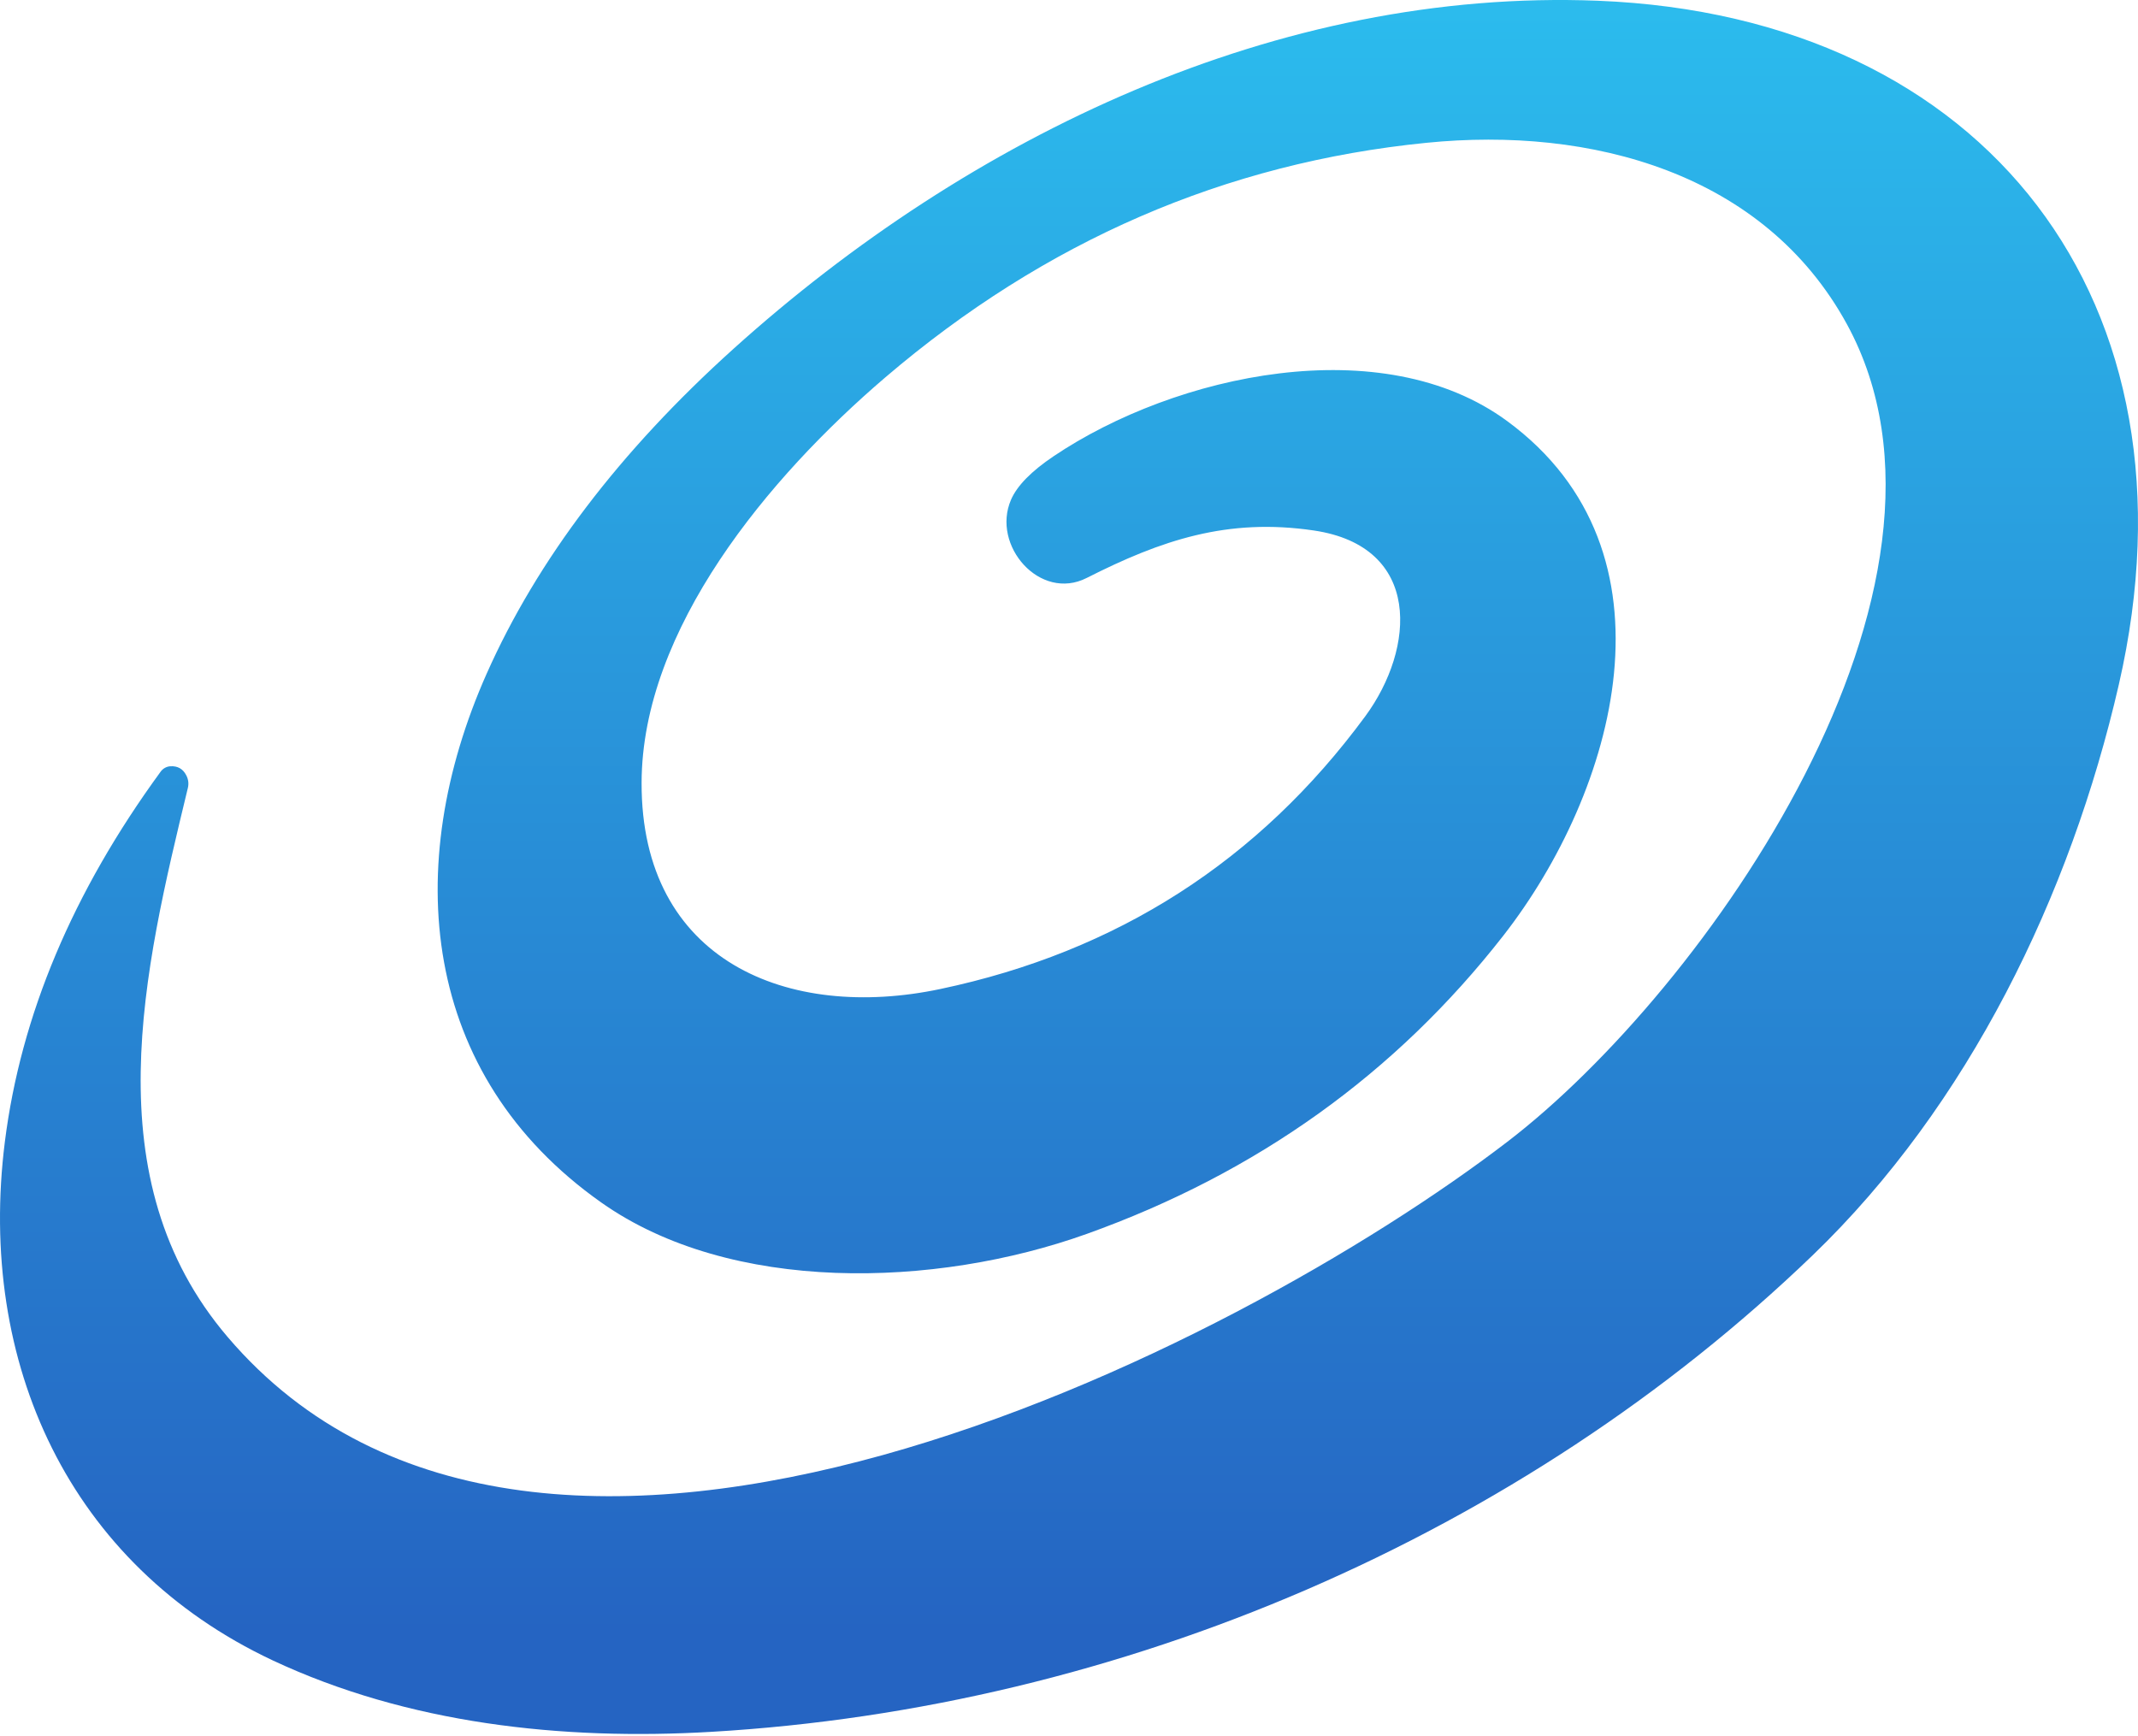
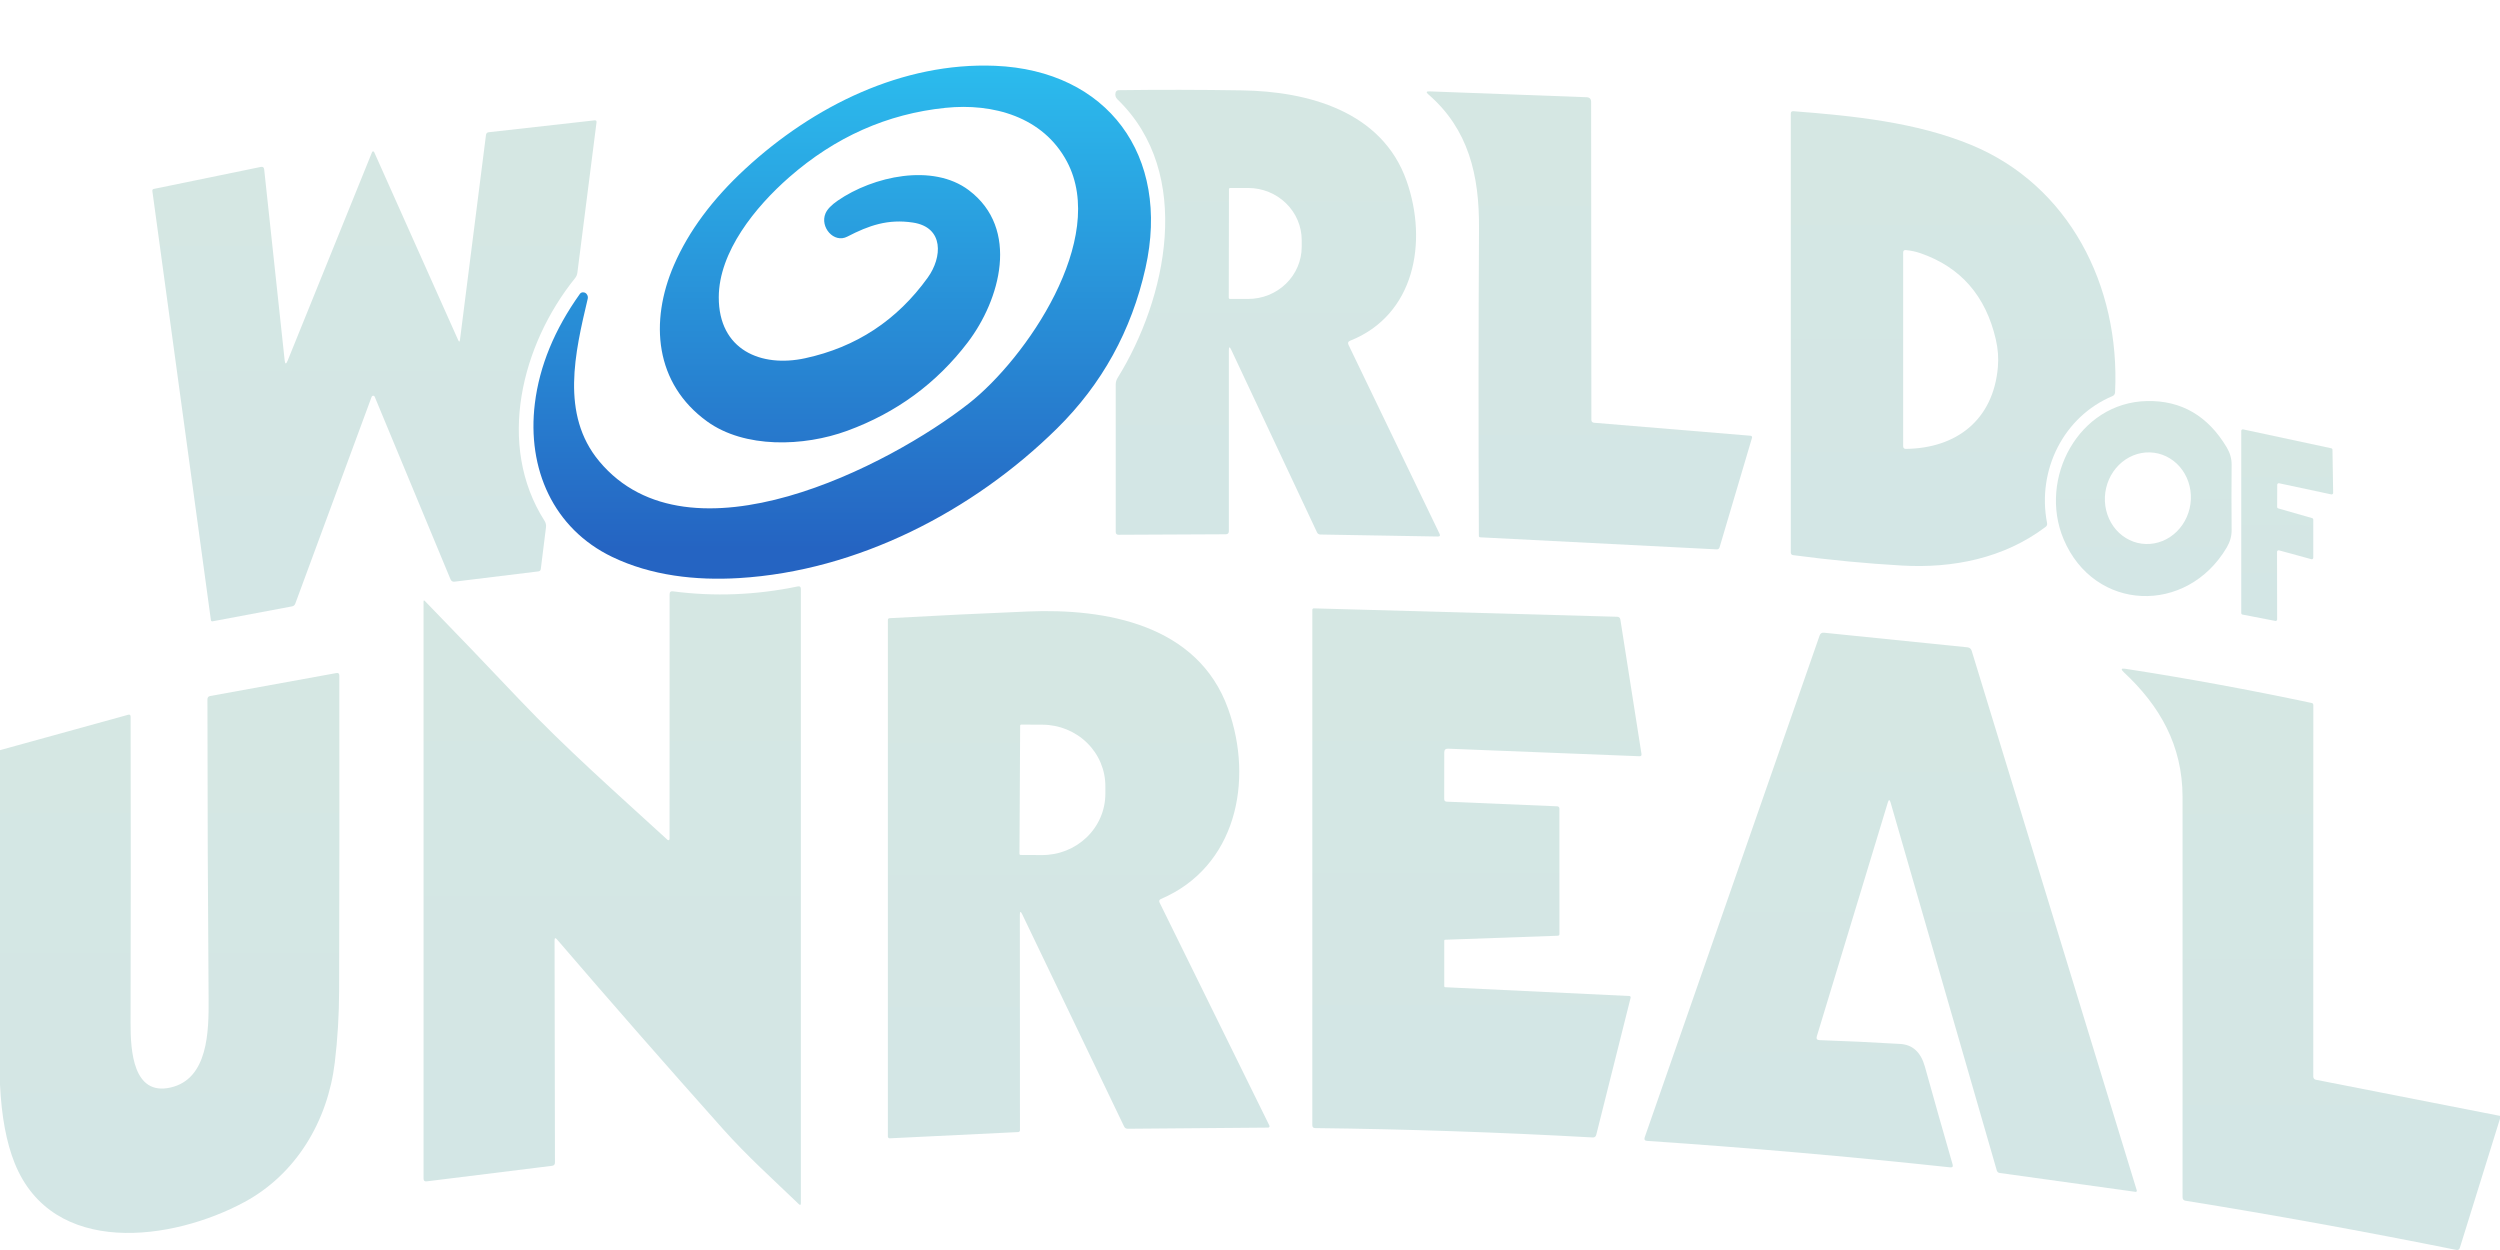
- <svg xmlns="http://www.w3.org/2000/svg" width="271" height="220" viewBox="0 0 271 220" fill="none">
-   <path d="M81.325 99.224C81.259 121.832 99.899 129.441 119.193 125.364C141.605 120.64 159.554 109.122 173.042 90.809C179.408 82.176 180.28 69.269 166.524 67.242C155.579 65.629 147.208 68.463 137.746 73.259C131.838 76.268 125.625 69.16 128.153 63.34C128.924 61.566 130.726 59.728 133.56 57.824C149.017 47.425 175.222 41.713 191.072 53.398C213.549 69.945 204.785 100.358 190.548 118.606C176.901 136.09 159.3 148.691 137.746 156.409C118.496 163.298 92.618 164.017 76.201 152.419C53.266 136.221 50.868 109.754 61.682 85.402C68.106 70.955 78.534 57.228 92.966 44.22C122.943 17.208 162.033 -1.497 202.539 0.094C251.832 2.056 279.672 38.443 268.575 86.754C262.427 113.555 249.484 140.133 229.747 159.13C192.903 194.6 142.15 216.493 90.176 219.523C71.209 220.635 51.675 218.499 34.539 210.454C8.77 198.332 -2.915 172.76 0.617 144.723C2.637 128.707 9.221 113.068 20.368 97.807C20.512 97.61 20.696 97.447 20.907 97.331C21.118 97.214 21.351 97.146 21.589 97.131C22.52 97.073 23.195 97.458 23.617 98.287C23.878 98.796 23.944 99.326 23.813 99.878C18.254 122.9 11.757 149.432 28.849 169.468C68.461 215.958 156.567 171.173 191.072 144.723C216.143 125.517 252.224 74.306 234.107 41.102C223.621 21.895 201.645 16.009 180.803 18.102C155.311 20.646 132.456 30.551 112.239 47.817C97.37 60.527 81.368 79.756 81.325 99.224Z" fill="url(#paint0_linear_689_145)" />
+ <svg xmlns="http://www.w3.org/2000/svg" width="768" height="384" viewBox="0 0 768 384" fill="none">
+   <path d="M378.225 107.434C377.745 106.43 377.505 106.486 377.505 107.603V163.16C377.505 163.805 377.19 164.128 376.56 164.128L343.649 164.282C343.049 164.292 342.749 163.99 342.749 163.375V118.13C342.749 117.393 342.944 116.711 343.334 116.086C358.334 91.896 366.87 53.322 343.304 30.546C342.694 29.962 342.494 29.26 342.704 28.44C342.756 28.233 342.875 28.049 343.043 27.916C343.211 27.782 343.418 27.708 343.634 27.703C356.074 27.539 368.73 27.559 381.6 27.764C401.566 28.071 424.562 34.034 432.122 55.627C438.677 74.33 434.612 96.784 414.766 104.668C414.136 104.913 413.971 105.344 414.271 105.958L442.232 163.99C442.502 164.553 442.332 164.83 441.722 164.819L405.631 164.205C405.131 164.194 404.776 163.959 404.566 163.498L378.225 107.434ZM377.535 58.117L377.475 91.466C377.475 91.514 377.484 91.562 377.502 91.607C377.52 91.652 377.547 91.693 377.58 91.727C377.614 91.761 377.653 91.788 377.697 91.807C377.741 91.825 377.788 91.835 377.835 91.835H383.4C385.561 91.839 387.702 91.429 389.7 90.627C391.698 89.825 393.514 88.648 395.045 87.162C396.576 85.677 397.791 83.912 398.622 81.969C399.453 80.025 399.882 77.942 399.886 75.836V73.808C399.893 69.557 398.167 65.477 395.087 62.465C392.006 59.453 387.824 57.756 383.46 57.748H377.895C377.799 57.748 377.708 57.787 377.64 57.856C377.573 57.925 377.535 58.019 377.535 58.117Z" fill="url(#paint0_linear_731_44)" />
+   <path d="M489.694 129.87L537.816 133.866C537.885 133.872 537.952 133.894 538.012 133.93C538.072 133.966 538.123 134.015 538.162 134.074C538.201 134.133 538.226 134.2 538.237 134.271C538.247 134.341 538.241 134.413 538.221 134.481L528.261 168.107C528.121 168.568 527.821 168.788 527.361 168.768L454.758 165.064C454.458 165.054 454.308 164.895 454.308 164.588C454.168 131.658 454.183 100.153 454.353 70.072C454.458 53.904 451.173 39.704 438.783 28.992C438.033 28.347 438.148 28.039 439.128 28.07L487.414 29.868C488.334 29.899 488.794 30.391 488.794 31.343L488.869 128.948C488.869 129.512 489.144 129.819 489.694 129.87Z" fill="url(#paint1_linear_731_44)" />
+   <path d="M648.941 121.685C633.956 127.986 625.705 144.415 628.856 160.675C628.956 161.167 628.806 161.561 628.406 161.858C615.595 171.556 599.845 174.629 584.289 173.738C573.449 173.123 562.303 172.058 550.853 170.541C550.373 170.48 550.133 170.203 550.133 169.711V34.915C550.133 34.372 550.398 34.121 550.928 34.162C569.348 35.591 588.579 37.528 605.545 44.52C635.441 56.846 651.356 87.598 649.751 120.502C649.721 121.075 649.451 121.47 648.941 121.685ZM613.75 112.787C613.99 109.969 613.78 107.136 613.12 104.288C610.03 90.907 602.335 82.081 590.034 77.808C588.534 77.286 587.009 76.958 585.459 76.825C584.919 76.773 584.649 77.03 584.649 77.593V137.054C584.649 137.617 584.924 137.899 585.474 137.899C600.985 137.714 612.34 129.047 613.75 112.787Z" fill="url(#paint2_linear_731_44)" />
+   <path d="M114.173 121.883L90.712 185.432C90.532 185.903 90.202 186.185 89.722 186.277L65.271 190.872C65.217 190.883 65.161 190.883 65.107 190.87C65.053 190.858 65.002 190.835 64.957 190.802C64.912 190.769 64.874 190.727 64.845 190.678C64.817 190.629 64.799 190.575 64.791 190.519L46.806 58.704C46.756 58.325 46.916 58.099 47.286 58.028L80.122 51.281C80.742 51.148 81.087 51.404 81.157 52.049L87.442 110.634C87.572 111.925 87.882 111.971 88.372 110.772L114.308 46.716C114.335 46.654 114.38 46.601 114.435 46.564C114.491 46.527 114.557 46.507 114.623 46.507C114.69 46.507 114.755 46.527 114.811 46.564C114.867 46.601 114.911 46.654 114.938 46.716L140.739 104.456C141.029 105.101 141.219 105.07 141.309 104.363L149.304 41.384C149.33 41.19 149.42 41.011 149.558 40.875C149.697 40.738 149.877 40.652 150.069 40.63L182.65 36.973C183.11 36.922 183.31 37.132 183.25 37.603L177.37 83.77C177.29 84.405 177.05 84.968 176.65 85.46C160.255 105.808 152.379 136.668 167.29 160.012C167.667 160.596 167.822 161.307 167.725 162.01L166.135 174.766C166.085 175.227 165.835 175.483 165.385 175.534L139.659 178.685C139.049 178.767 138.624 178.516 138.384 177.932L115.103 121.868C115.067 121.774 115.003 121.694 114.921 121.638C114.839 121.583 114.742 121.554 114.642 121.555C114.543 121.557 114.445 121.589 114.361 121.647C114.278 121.706 114.212 121.788 114.173 121.883Z" fill="url(#paint3_linear_731_44)" />
+   <path d="M633.938 165.635C626.108 147.024 638.558 123.649 659.529 123.203C670.099 122.978 678.285 127.742 684.085 137.496C685.075 139.176 685.565 140.918 685.555 142.721C685.495 149.493 685.495 156.209 685.555 162.869C685.565 164.693 685.065 166.465 684.055 168.186C671.799 188.949 643.373 188.012 633.938 165.635ZM656.638 166.773C660.04 167.603 663.638 166.953 666.642 164.967C669.646 162.98 671.809 159.819 672.656 156.179C673.075 154.377 673.158 152.511 672.9 150.689C672.643 148.866 672.05 147.123 671.155 145.558C670.261 143.993 669.082 142.637 667.686 141.567C666.29 140.497 664.705 139.735 663.02 139.324C659.618 138.494 656.02 139.144 653.016 141.13C650.012 143.117 647.849 146.278 647.003 149.918C646.583 151.72 646.5 153.586 646.758 155.408C647.015 157.23 647.608 158.974 648.503 160.539C649.398 162.104 650.576 163.46 651.972 164.53C653.368 165.599 654.953 166.361 656.638 166.773Z" fill="url(#paint4_linear_731_44)" />
+   <path d="M699.507 169.526L699.537 190.289C699.536 190.358 699.52 190.427 699.491 190.49C699.461 190.553 699.418 190.608 699.365 190.652C699.312 190.696 699.25 190.728 699.184 190.745C699.118 190.761 699.049 190.763 698.982 190.75L688.887 188.798C688.78 188.776 688.683 188.717 688.615 188.63C688.546 188.542 688.51 188.433 688.512 188.321V132.365C688.513 132.295 688.529 132.226 688.558 132.164C688.588 132.101 688.631 132.045 688.684 132.001C688.737 131.957 688.799 131.926 688.865 131.909C688.931 131.892 689 131.891 689.067 131.904L716.173 137.713C716.275 137.737 716.366 137.796 716.431 137.88C716.496 137.963 716.532 138.067 716.533 138.174L716.743 151.407C716.744 151.478 716.73 151.548 716.701 151.613C716.672 151.678 716.63 151.735 716.576 151.781C716.523 151.826 716.461 151.859 716.393 151.877C716.326 151.895 716.256 151.897 716.188 151.883L700.122 148.456C700.055 148.442 699.986 148.444 699.92 148.461C699.854 148.478 699.792 148.509 699.739 148.553C699.686 148.597 699.643 148.653 699.614 148.715C699.584 148.778 699.568 148.847 699.567 148.917L699.537 155.725C699.537 155.83 699.571 155.932 699.633 156.016C699.696 156.099 699.783 156.159 699.882 156.186L710.293 159.168C710.392 159.195 710.479 159.255 710.542 159.338C710.604 159.421 710.638 159.524 710.638 159.629V171.324C710.638 171.397 710.621 171.469 710.59 171.535C710.558 171.601 710.513 171.658 710.456 171.702C710.399 171.747 710.334 171.778 710.264 171.792C710.194 171.806 710.121 171.804 710.053 171.785L700.092 169.065C700.023 169.046 699.951 169.044 699.881 169.058C699.811 169.072 699.745 169.103 699.689 169.148C699.632 169.192 699.586 169.249 699.555 169.315C699.523 169.381 699.507 169.453 699.507 169.526Z" fill="url(#paint5_linear_731_44)" />
+   <path d="M171.127 288.608C170.617 288.004 170.362 288.101 170.362 288.9L170.482 357.136C170.482 357.73 170.192 358.063 169.612 358.135L131.06 362.915C130.43 362.997 130.115 362.71 130.115 362.054V184.81C130.115 184.41 130.255 184.354 130.535 184.641C140.126 194.508 149.711 204.502 159.291 214.625C173.677 229.809 189.592 243.825 205.073 258.01C205.124 258.061 205.188 258.095 205.259 258.107C205.329 258.119 205.401 258.109 205.467 258.077C205.533 258.046 205.589 257.995 205.628 257.931C205.667 257.867 205.688 257.793 205.688 257.718L205.703 182.582C205.703 181.875 206.043 181.567 206.723 181.66C219.433 183.319 232.214 182.817 245.064 180.153C245.704 180.02 246.024 180.287 246.024 180.953V369.6C246.024 370.215 245.809 370.312 245.379 369.892C237.504 362.315 229.539 355.169 222.143 346.885C204.823 327.47 187.817 308.044 171.127 288.608Z" fill="url(#paint6_linear_731_44)" />
+   <path d="M443.676 231.149L443.661 245.456C443.661 245.979 443.916 246.251 444.426 246.271L478.402 247.7C478.575 247.704 478.739 247.777 478.859 247.904C478.98 248.03 479.047 248.2 479.047 248.376L479.062 286.905C479.062 287.264 478.887 287.448 478.537 287.458L443.931 288.688C443.761 288.698 443.676 288.79 443.676 288.964V302.98C443.676 303.165 443.766 303.262 443.946 303.272L500.573 305.977C500.632 305.98 500.689 305.996 500.741 306.024C500.793 306.053 500.838 306.093 500.873 306.141C500.907 306.19 500.931 306.247 500.941 306.306C500.952 306.365 500.949 306.426 500.933 306.484L490.373 348.594C490.223 349.188 489.847 349.465 489.247 349.424C460.376 347.825 431.961 346.867 404 346.55C403.43 346.54 403.145 346.242 403.145 345.658V187.349C403.144 187.287 403.157 187.225 403.18 187.168C403.204 187.112 403.238 187.06 403.282 187.017C403.325 186.974 403.376 186.94 403.433 186.918C403.489 186.896 403.549 186.885 403.61 186.887L496.778 189.469C497.358 189.48 497.693 189.777 497.783 190.361L504.263 231.61C504.343 232.101 504.138 232.337 503.648 232.316L444.846 229.996C444.066 229.965 443.676 230.349 443.676 231.149Z" fill="url(#paint7_linear_731_44)" />
+   <path d="M313.3 281.071L313.33 347.216C313.331 347.358 313.278 347.494 313.183 347.597C313.088 347.7 312.958 347.762 312.82 347.769L273.324 349.691C273.251 349.695 273.177 349.684 273.108 349.658C273.039 349.632 272.976 349.592 272.923 349.54C272.869 349.488 272.827 349.426 272.798 349.356C272.769 349.287 272.754 349.213 272.754 349.137V190.474C272.754 190.115 272.934 189.926 273.294 189.905C287.654 189.106 301.845 188.42 315.865 187.846C339.686 186.862 367.992 191.842 377.277 217.737C385.288 240.098 379.588 266.378 356.637 276.168C356.117 276.393 355.982 276.767 356.232 277.29L389.953 345.772C389.987 345.837 390.003 345.911 390.001 345.985C389.998 346.06 389.977 346.132 389.94 346.195C389.902 346.259 389.849 346.311 389.785 346.347C389.722 346.383 389.65 346.402 389.578 346.402L346.451 346.755C345.921 346.755 345.541 346.514 345.311 346.033L314.035 280.886C313.545 279.862 313.3 279.923 313.3 281.071ZM313.39 222.917L313.18 262.29C313.178 262.336 313.185 262.382 313.201 262.425C313.217 262.467 313.241 262.506 313.271 262.539C313.302 262.573 313.339 262.599 313.38 262.617C313.422 262.635 313.466 262.644 313.51 262.644L320.066 262.675C322.613 262.689 325.138 262.217 327.497 261.283C329.856 260.35 332.002 258.974 333.813 257.234C335.624 255.494 337.064 253.425 338.051 251.144C339.038 248.863 339.553 246.415 339.566 243.94V241.574C339.593 236.577 337.575 231.774 333.958 228.221C330.34 224.667 325.419 222.654 320.276 222.625L313.72 222.594C313.635 222.594 313.554 222.627 313.492 222.687C313.431 222.747 313.394 222.83 313.39 222.917Z" fill="url(#paint8_linear_731_44)" />
+   <path d="M579.936 246.53L558.126 318.362C557.906 319.11 558.176 319.499 558.936 319.53C566.616 319.786 574.881 320.175 583.732 320.698C587.552 320.913 590.082 323.234 591.322 327.66C594.092 337.618 596.932 347.639 599.842 357.72C600.032 358.386 599.787 358.683 599.107 358.612C568.146 355.292 537.105 352.582 505.984 350.482C505.264 350.431 505.024 350.057 505.264 349.36L558.981 195.245C559.211 194.59 559.661 194.298 560.331 194.369L604.402 198.857C605.072 198.929 605.507 199.292 605.707 199.948L656.424 365.712C656.439 365.766 656.442 365.823 656.43 365.878C656.418 365.933 656.394 365.984 656.358 366.027C656.322 366.07 656.277 366.103 656.225 366.123C656.174 366.143 656.118 366.15 656.064 366.142L614.273 360.333C614.076 360.306 613.891 360.22 613.739 360.087C613.587 359.953 613.476 359.777 613.418 359.58L580.791 246.545C580.511 245.572 580.226 245.567 579.936 246.53Z" fill="url(#paint9_linear_731_44)" />
+   <path d="M768 342.799V343.66L755.669 383.31C755.499 383.863 755.139 384.084 754.589 383.971C726.258 378.274 698.522 373.239 671.381 368.864C670.781 368.761 670.481 368.398 670.481 367.773C670.511 326.585 670.511 285.608 670.481 244.841C670.466 228.919 663.461 216.778 652.421 206.496C651.451 205.595 651.616 205.247 652.916 205.451C671.806 208.371 690.872 211.87 710.113 215.948C710.473 216.02 710.653 216.24 710.653 216.609L710.638 330.75C710.638 330.975 710.716 331.194 710.858 331.368C711 331.541 711.198 331.66 711.418 331.703L768 342.799Z" fill="url(#paint10_linear_731_44)" />
+   <path d="M0 333.229V230.445L39.361 219.579C39.871 219.436 40.126 219.636 40.126 220.179C40.196 251.162 40.191 282.554 40.111 314.356C40.096 322.763 40.876 336.687 52.382 334.089C63.962 331.477 64.157 316.769 64.082 306.857C63.852 277.206 63.732 246.536 63.722 214.846C63.722 214.262 64.002 213.919 64.562 213.816L103.339 206.762C103.939 206.649 104.239 206.906 104.239 207.531C104.289 241.085 104.269 273.328 104.179 304.259C104.159 311.841 103.714 319.228 102.844 326.421C100.668 344.494 90.903 360.723 75.123 369.252C52.997 381.224 16.156 386.327 4.5 357.296C1.97 351.005 0.47 342.983 0 333.229Z" fill="url(#paint11_linear_731_44)" />
+   <path d="M220.807 91.308C220.761 107.523 233.81 112.98 247.316 110.056C263.005 106.668 275.57 98.407 285.012 85.273C289.468 79.081 290.079 69.825 280.449 68.371C272.788 67.213 266.927 69.246 260.304 72.686C256.168 74.844 251.818 69.746 253.589 65.572C254.128 64.3 255.389 62.981 257.373 61.616C268.194 54.158 286.538 50.061 297.633 58.442C313.368 70.309 307.233 92.121 297.267 105.209C287.713 117.748 275.392 126.786 260.304 132.321C246.828 137.262 228.712 137.778 217.22 129.46C201.165 117.842 199.486 98.86 207.056 81.395C211.553 71.034 218.853 61.188 228.956 51.859C249.941 32.486 277.305 19.071 305.661 20.212C340.167 21.619 359.656 47.716 351.888 82.365C347.584 101.586 338.524 118.009 324.707 131.633C298.915 157.073 263.386 175.413 227.003 177.587C213.725 178.384 200.051 176.852 188.056 171.082C170.016 162.389 161.836 144.048 164.309 123.94C165.723 112.453 170.332 101.237 178.136 90.292C178.236 90.151 178.365 90.034 178.512 89.95C178.66 89.866 178.823 89.817 178.99 89.807C179.641 89.766 180.114 90.042 180.409 90.636C180.593 91.001 180.638 91.381 180.547 91.777C176.655 108.289 172.107 127.318 184.072 141.687C211.802 175.03 273.479 142.91 297.633 123.94C315.184 110.165 340.442 73.436 327.76 49.623C320.419 35.848 305.035 31.626 290.445 33.127C272.599 34.952 256.6 42.055 242.448 54.439C232.039 63.555 220.837 77.346 220.807 91.308Z" fill="url(#paint12_linear_731_44)" />
  <defs>
-     <linearGradient id="paint0_linear_689_145" x1="142.747" y1="-12.753" x2="142.747" y2="207.043" gradientUnits="userSpaceOnUse">
+     <linearGradient id="paint0_linear_731_44" x1="392.49" y1="27.593" x2="392.49" y2="164.82" gradientUnits="userSpaceOnUse">
+       <stop stop-color="#D5E7E3" />
+       <stop offset="1" stop-color="#D3E6E5" />
+     </linearGradient>
+     <linearGradient id="paint1_linear_731_44" x1="488.268" y1="28.068" x2="488.268" y2="168.769" gradientUnits="userSpaceOnUse">
+       <stop stop-color="#D5E7E3" />
+       <stop offset="1" stop-color="#D3E6E5" />
+     </linearGradient>
+     <linearGradient id="paint2_linear_731_44" x1="599.997" y1="34.158" x2="599.997" y2="173.885" gradientUnits="userSpaceOnUse">
+       <stop stop-color="#D5E7E3" />
+       <stop offset="1" stop-color="#D3E6E5" />
+     </linearGradient>
+     <linearGradient id="paint3_linear_731_44" x1="115.029" y1="36.965" x2="115.029" y2="190.88" gradientUnits="userSpaceOnUse">
+       <stop stop-color="#D5E7E3" />
+       <stop offset="1" stop-color="#D3E6E5" />
+     </linearGradient>
+     <linearGradient id="paint4_linear_731_44" x1="658.567" y1="123.195" x2="658.567" y2="183.114" gradientUnits="userSpaceOnUse">
+       <stop stop-color="#D5E7E3" />
+       <stop offset="1" stop-color="#D3E6E5" />
+     </linearGradient>
+     <linearGradient id="paint5_linear_731_44" x1="702.627" y1="131.895" x2="702.627" y2="190.759" gradientUnits="userSpaceOnUse">
+       <stop stop-color="#D5E7E3" />
+       <stop offset="1" stop-color="#D3E6E5" />
+     </linearGradient>
+     <linearGradient id="paint6_linear_731_44" x1="188.07" y1="180.12" x2="188.07" y2="370.148" gradientUnits="userSpaceOnUse">
+       <stop stop-color="#D5E7E3" />
+       <stop offset="1" stop-color="#D3E6E5" />
+     </linearGradient>
+     <linearGradient id="paint7_linear_731_44" x1="453.712" y1="186.887" x2="453.712" y2="349.428" gradientUnits="userSpaceOnUse">
+       <stop stop-color="#D5E7E3" />
+       <stop offset="1" stop-color="#D3E6E5" />
+     </linearGradient>
+     <linearGradient id="paint8_linear_731_44" x1="331.377" y1="187.731" x2="331.377" y2="349.692" gradientUnits="userSpaceOnUse">
+       <stop stop-color="#D5E7E3" />
+       <stop offset="1" stop-color="#D3E6E5" />
+     </linearGradient>
+     <linearGradient id="paint9_linear_731_44" x1="580.805" y1="194.359" x2="580.805" y2="366.145" gradientUnits="userSpaceOnUse">
+       <stop stop-color="#D5E7E3" />
+       <stop offset="1" stop-color="#D3E6E5" />
+     </linearGradient>
+     <linearGradient id="paint10_linear_731_44" x1="709.899" y1="205.395" x2="709.899" y2="384" gradientUnits="userSpaceOnUse">
+       <stop stop-color="#D5E7E3" />
+       <stop offset="1" stop-color="#D3E6E5" />
+     </linearGradient>
+     <linearGradient id="paint11_linear_731_44" x1="52.133" y1="206.736" x2="52.133" y2="378.76" gradientUnits="userSpaceOnUse">
+       <stop stop-color="#D5E7E3" />
+       <stop offset="1" stop-color="#D3E6E5" />
+     </linearGradient>
+     <linearGradient id="paint12_linear_731_44" x1="263.805" y1="10.998" x2="263.805" y2="168.636" gradientUnits="userSpaceOnUse">
      <stop stop-color="#2CC1F0" />
      <stop offset="1" stop-color="#2564C2" />
    </linearGradient>
  </defs>
</svg>
